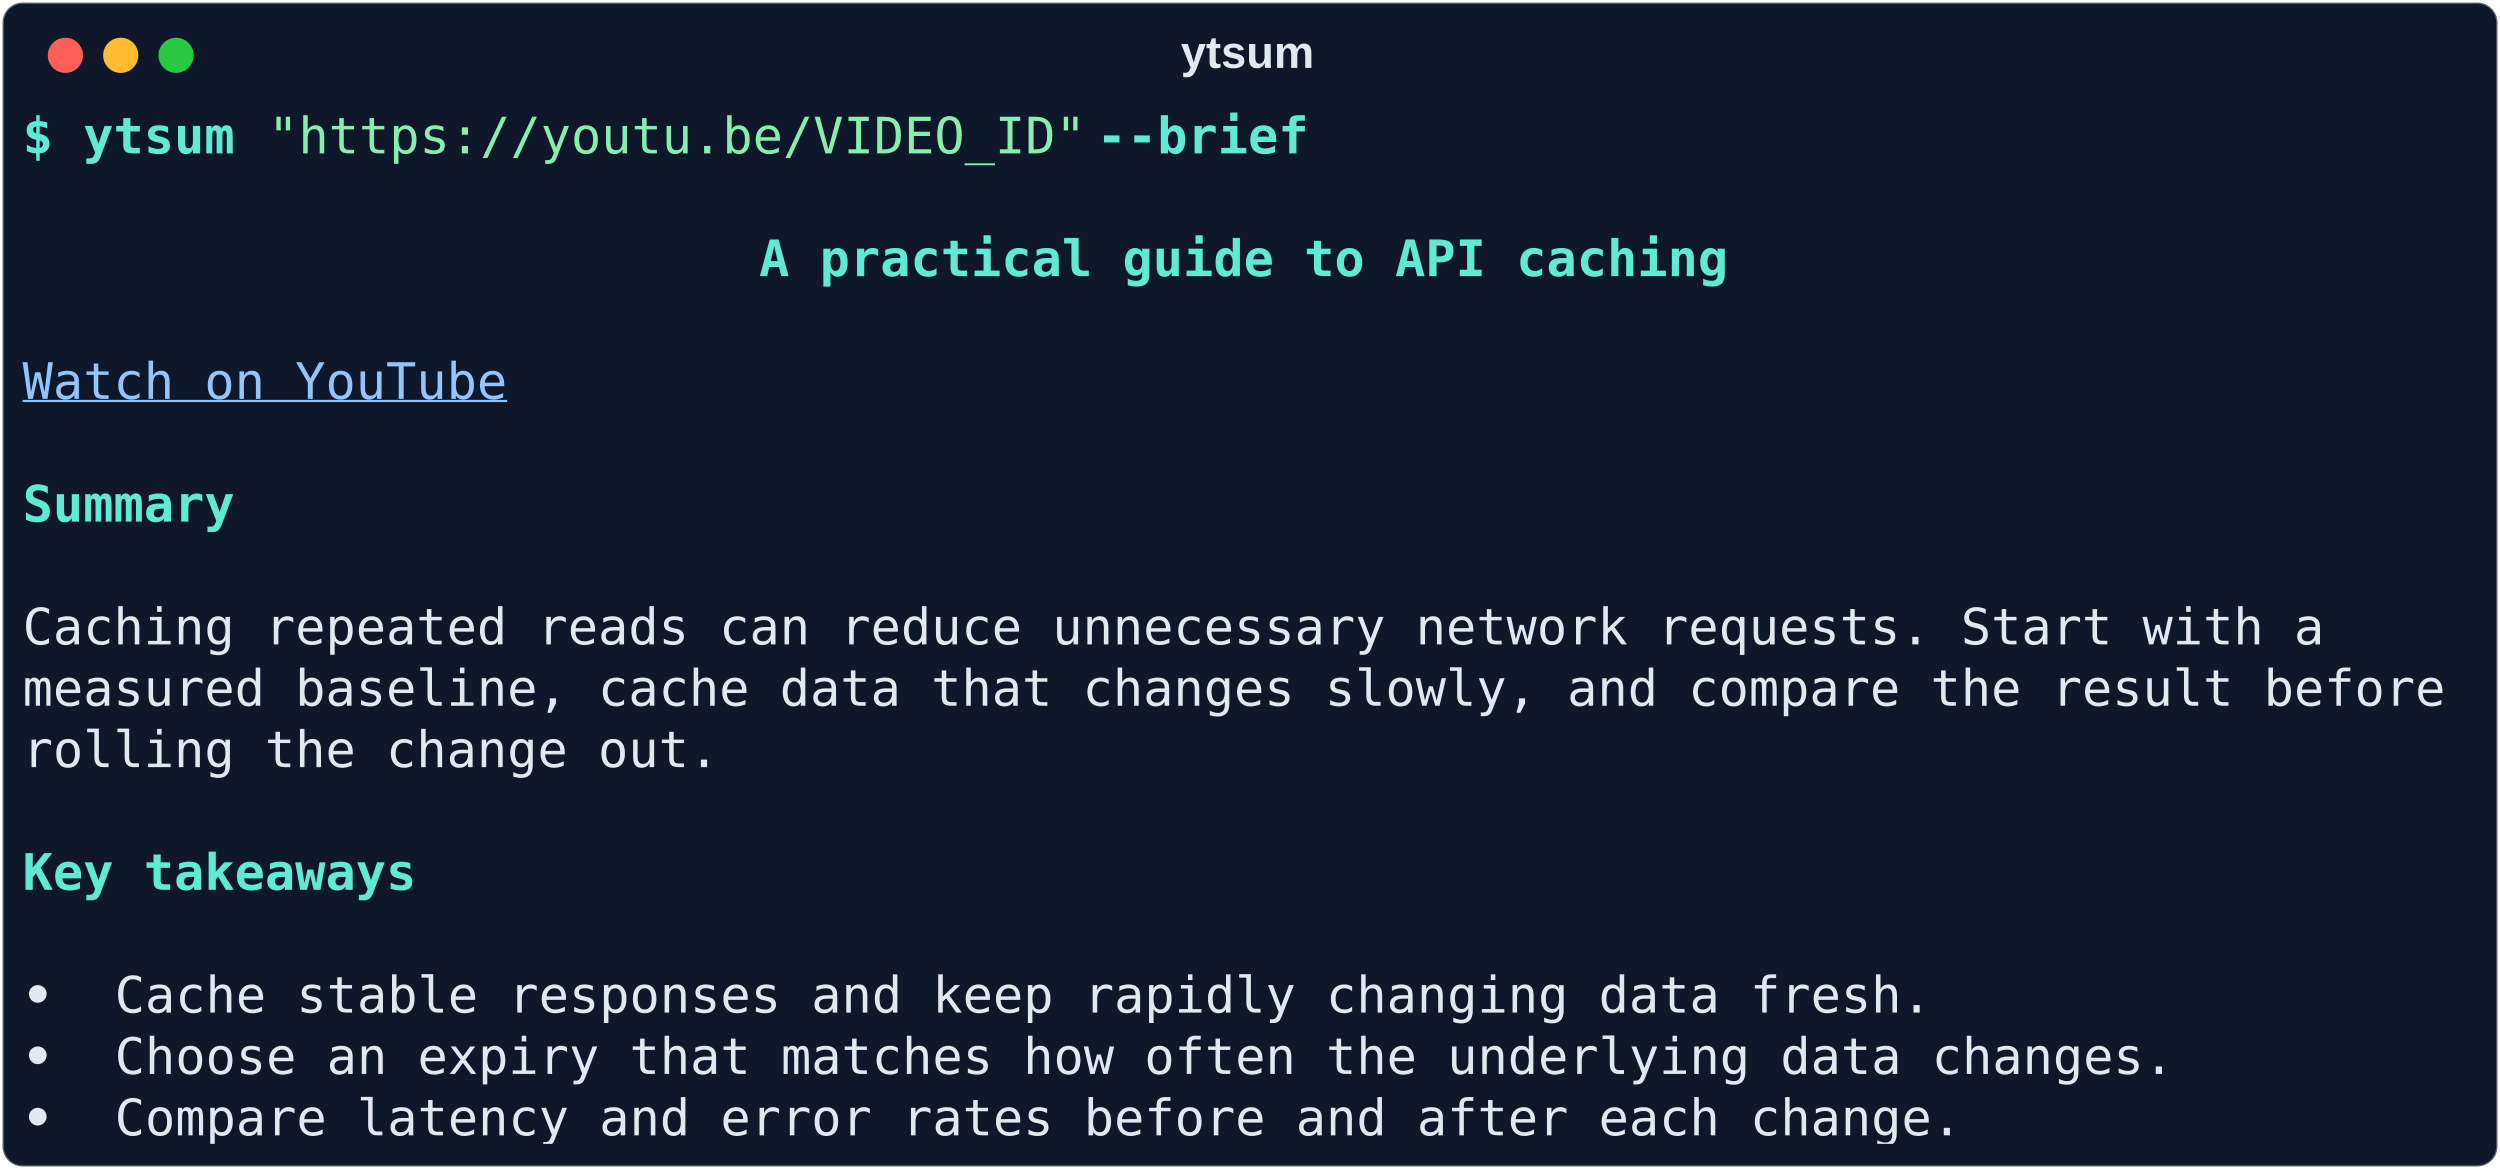
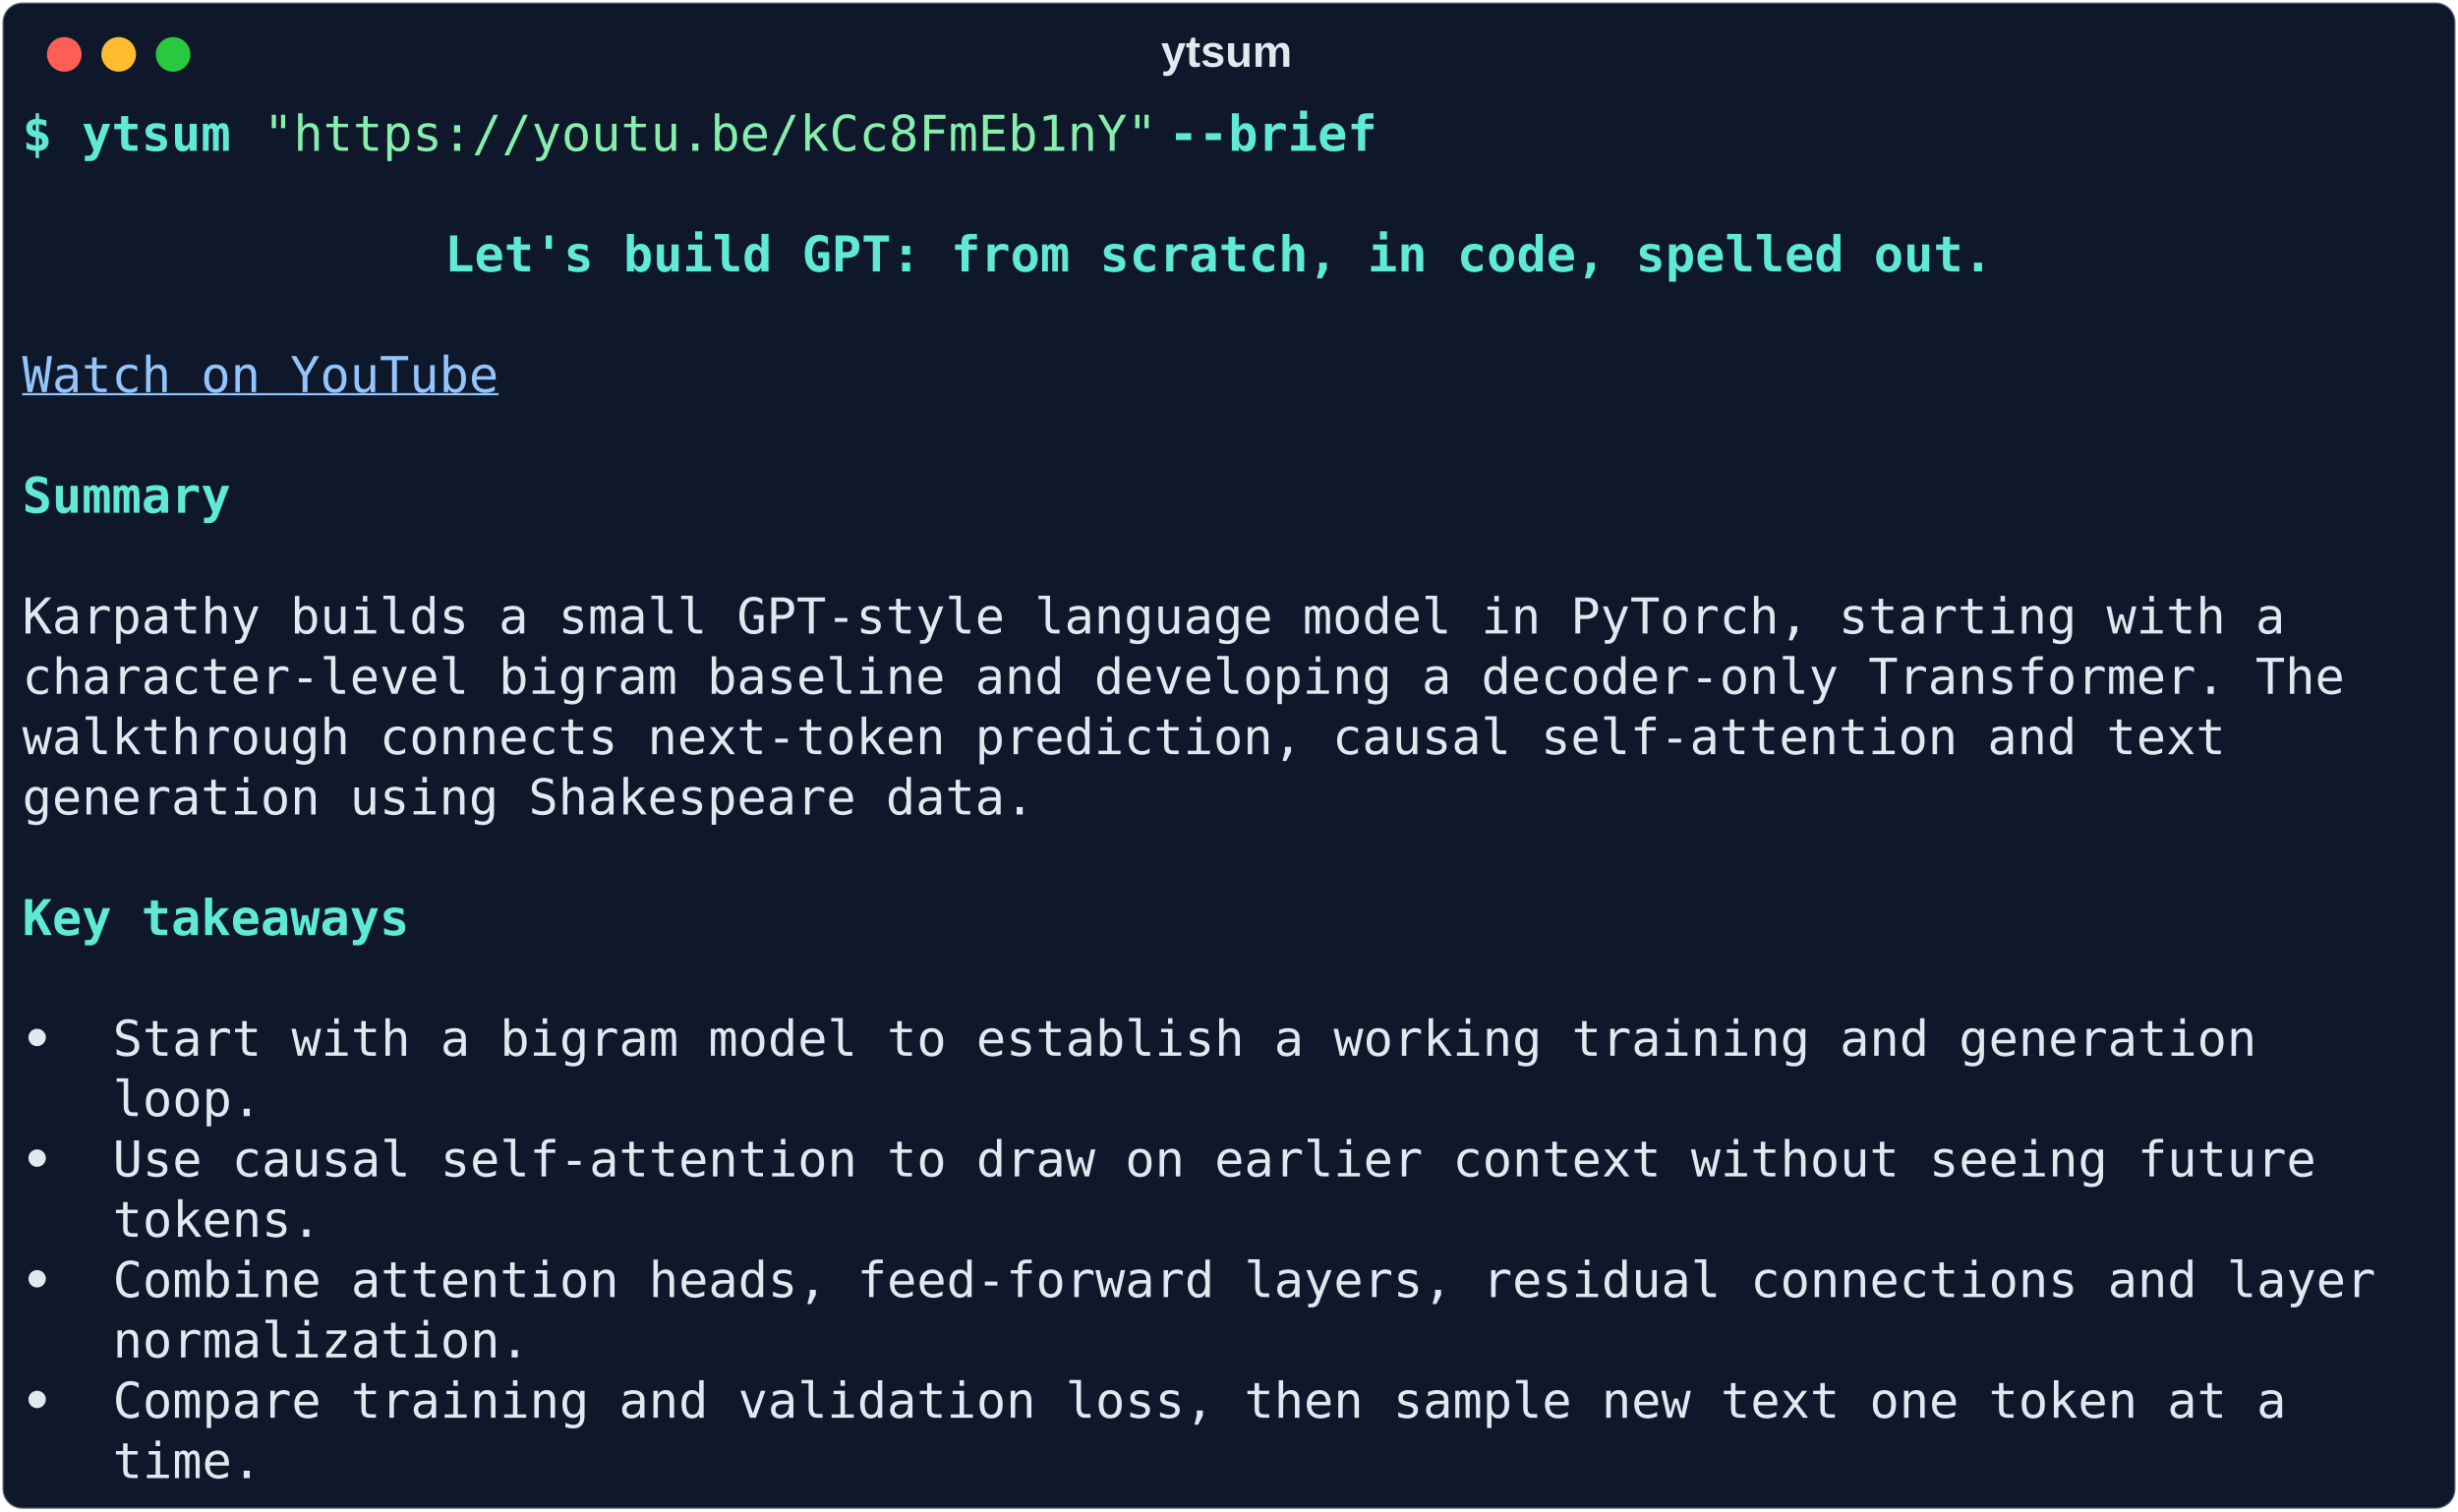
- <svg xmlns="http://www.w3.org/2000/svg" class="rich-terminal" viewBox="0 0 994 464.8">
+ <svg xmlns="http://www.w3.org/2000/svg" class="rich-terminal" viewBox="0 0 994 611.2">
  <style>

    @font-face {
        font-family: "Fira Code";
        src: local("FiraCode-Regular"),
                url("https://cdnjs.cloudflare.com/ajax/libs/firacode/6.2.0/woff2/FiraCode-Regular.woff2") format("woff2"),
                url("https://cdnjs.cloudflare.com/ajax/libs/firacode/6.2.0/woff/FiraCode-Regular.woff") format("woff");
        font-style: normal;
        font-weight: 400;
    }
    @font-face {
        font-family: "Fira Code";
        src: local("FiraCode-Bold"),
                url("https://cdnjs.cloudflare.com/ajax/libs/firacode/6.2.0/woff2/FiraCode-Bold.woff2") format("woff2"),
                url("https://cdnjs.cloudflare.com/ajax/libs/firacode/6.2.0/woff/FiraCode-Bold.woff") format("woff");
        font-style: bold;
        font-weight: 700;
    }

    .ytsum-preview-matrix {
        font-family: Fira Code, monospace;
        font-size: 20px;
        line-height: 24.4px;
        font-variant-east-asian: full-width;
    }

    .ytsum-preview-title {
        font-size: 18px;
        font-weight: bold;
        font-family: arial;
    }

    .ytsum-preview-r1 { fill: #5eead4;font-weight: bold }
.ytsum-preview-r2 { fill: #86efac }
.ytsum-preview-r3 { fill: #e2e8f0 }
.ytsum-preview-r4 { fill: #93c5fd;text-decoration: underline; }
.ytsum-preview-r5 { fill: #e2e8f0;font-weight: bold }
    </style>
  <defs>
    <clipPath id="ytsum-preview-clip-terminal">
-       <rect x="0" y="0" width="975.0" height="413.8" />
+       <rect x="0" y="0" width="975.0" height="560.2" />
    </clipPath>
    <clipPath id="ytsum-preview-line-0">
      <rect x="0" y="1.5" width="976" height="24.65" />
    </clipPath>
    <clipPath id="ytsum-preview-line-1">
      <rect x="0" y="25.9" width="976" height="24.65" />
    </clipPath>
    <clipPath id="ytsum-preview-line-2">
      <rect x="0" y="50.3" width="976" height="24.65" />
    </clipPath>
    <clipPath id="ytsum-preview-line-3">
      <rect x="0" y="74.7" width="976" height="24.65" />
    </clipPath>
    <clipPath id="ytsum-preview-line-4">
      <rect x="0" y="99.1" width="976" height="24.65" />
    </clipPath>
    <clipPath id="ytsum-preview-line-5">
      <rect x="0" y="123.5" width="976" height="24.65" />
    </clipPath>
    <clipPath id="ytsum-preview-line-6">
      <rect x="0" y="147.9" width="976" height="24.65" />
    </clipPath>
    <clipPath id="ytsum-preview-line-7">
      <rect x="0" y="172.3" width="976" height="24.65" />
    </clipPath>
    <clipPath id="ytsum-preview-line-8">
      <rect x="0" y="196.7" width="976" height="24.65" />
    </clipPath>
    <clipPath id="ytsum-preview-line-9">
      <rect x="0" y="221.1" width="976" height="24.65" />
    </clipPath>
    <clipPath id="ytsum-preview-line-10">
      <rect x="0" y="245.5" width="976" height="24.65" />
    </clipPath>
    <clipPath id="ytsum-preview-line-11">
      <rect x="0" y="269.9" width="976" height="24.65" />
    </clipPath>
    <clipPath id="ytsum-preview-line-12">
      <rect x="0" y="294.3" width="976" height="24.65" />
    </clipPath>
    <clipPath id="ytsum-preview-line-13">
      <rect x="0" y="318.7" width="976" height="24.65" />
    </clipPath>
    <clipPath id="ytsum-preview-line-14">
      <rect x="0" y="343.1" width="976" height="24.65" />
    </clipPath>
    <clipPath id="ytsum-preview-line-15">
      <rect x="0" y="367.5" width="976" height="24.65" />
    </clipPath>
+     <clipPath id="ytsum-preview-line-16">
+       <rect x="0" y="391.9" width="976" height="24.65" />
+     </clipPath>
+     <clipPath id="ytsum-preview-line-17">
+       <rect x="0" y="416.3" width="976" height="24.65" />
+     </clipPath>
+     <clipPath id="ytsum-preview-line-18">
+       <rect x="0" y="440.7" width="976" height="24.65" />
+     </clipPath>
+     <clipPath id="ytsum-preview-line-19">
+       <rect x="0" y="465.1" width="976" height="24.65" />
+     </clipPath>
+     <clipPath id="ytsum-preview-line-20">
+       <rect x="0" y="489.5" width="976" height="24.65" />
+     </clipPath>
+     <clipPath id="ytsum-preview-line-21">
+       <rect x="0" y="513.9" width="976" height="24.65" />
+     </clipPath>
  </defs>
-   <rect fill="#0f172a" stroke="rgba(255,255,255,0.35)" stroke-width="1" x="1" y="1" width="992" height="462.8" rx="8" />
+   <rect fill="#0f172a" stroke="rgba(255,255,255,0.35)" stroke-width="1" x="1" y="1" width="992" height="609.2" rx="8" />
  <text class="ytsum-preview-title" fill="#e2e8f0" text-anchor="middle" x="496" y="27">ytsum</text>
  <g transform="translate(26,22)">
    <circle cx="0" cy="0" r="7" fill="#ff5f57" />
    <circle cx="22" cy="0" r="7" fill="#febc2e" />
    <circle cx="44" cy="0" r="7" fill="#28c840" />
  </g>
  <g transform="translate(9, 41)" clip-path="url(#ytsum-preview-clip-terminal)">
    <g class="ytsum-preview-matrix">
      <text class="ytsum-preview-r1" x="0" y="20" textLength="97.6" clip-path="url(#ytsum-preview-line-0)">$ ytsum </text>
-       <text class="ytsum-preview-r2" x="97.6" y="20" textLength="329.4" clip-path="url(#ytsum-preview-line-0)">"https://youtu.be/VIDEO_ID"</text>
-       <text class="ytsum-preview-r1" x="427" y="20" textLength="97.6" clip-path="url(#ytsum-preview-line-0)"> --brief</text>
+       <text class="ytsum-preview-r2" x="97.6" y="20" textLength="366" clip-path="url(#ytsum-preview-line-0)">"https://youtu.be/kCc8FmEb1nY"</text>
+       <text class="ytsum-preview-r1" x="463.6" y="20" textLength="97.6" clip-path="url(#ytsum-preview-line-0)"> --brief</text>
      <text class="ytsum-preview-r3" x="976" y="20" textLength="12.2" clip-path="url(#ytsum-preview-line-0)">
</text>
      <text class="ytsum-preview-r3" x="976" y="44.4" textLength="12.2" clip-path="url(#ytsum-preview-line-1)">
</text>
-       <text class="ytsum-preview-r1" x="292.8" y="68.8" textLength="390.4" clip-path="url(#ytsum-preview-line-2)">A practical guide to API caching</text>
+       <text class="ytsum-preview-r1" x="170.8" y="68.8" textLength="634.4" clip-path="url(#ytsum-preview-line-2)">Let's build GPT: from scratch, in code, spelled out.</text>
      <text class="ytsum-preview-r3" x="976" y="68.8" textLength="12.2" clip-path="url(#ytsum-preview-line-2)">
</text>
      <text class="ytsum-preview-r3" x="976" y="93.2" textLength="12.2" clip-path="url(#ytsum-preview-line-3)">
</text>
      <text class="ytsum-preview-r4" x="0" y="117.6" textLength="195.2" clip-path="url(#ytsum-preview-line-4)">Watch on YouTube</text>
      <text class="ytsum-preview-r3" x="976" y="117.6" textLength="12.2" clip-path="url(#ytsum-preview-line-4)">
</text>
      <text class="ytsum-preview-r3" x="976" y="142" textLength="12.2" clip-path="url(#ytsum-preview-line-5)">
</text>
      <text class="ytsum-preview-r1" x="0" y="166.4" textLength="85.4" clip-path="url(#ytsum-preview-line-6)">Summary</text>
      <text class="ytsum-preview-r3" x="976" y="166.4" textLength="12.2" clip-path="url(#ytsum-preview-line-6)">
</text>
      <text class="ytsum-preview-r3" x="976" y="190.8" textLength="12.2" clip-path="url(#ytsum-preview-line-7)">
</text>
-       <text class="ytsum-preview-r3" x="0" y="215.2" textLength="976" clip-path="url(#ytsum-preview-line-8)">Caching repeated reads can reduce unnecessary network requests. Start with a    </text>
+       <text class="ytsum-preview-r3" x="0" y="215.2" textLength="976" clip-path="url(#ytsum-preview-line-8)">Karpathy builds a small GPT-style language model in PyTorch, starting with a    </text>
      <text class="ytsum-preview-r3" x="976" y="215.2" textLength="12.2" clip-path="url(#ytsum-preview-line-8)">
</text>
-       <text class="ytsum-preview-r3" x="0" y="239.6" textLength="976" clip-path="url(#ytsum-preview-line-9)">measured baseline, cache data that changes slowly, and compare the result before</text>
+       <text class="ytsum-preview-r3" x="0" y="239.6" textLength="976" clip-path="url(#ytsum-preview-line-9)">character-level bigram baseline and developing a decoder-only Transformer. The  </text>
      <text class="ytsum-preview-r3" x="976" y="239.6" textLength="12.2" clip-path="url(#ytsum-preview-line-9)">
</text>
-       <text class="ytsum-preview-r3" x="0" y="264" textLength="976" clip-path="url(#ytsum-preview-line-10)">rolling the change out.                                                         </text>
+       <text class="ytsum-preview-r3" x="0" y="264" textLength="976" clip-path="url(#ytsum-preview-line-10)">walkthrough connects next-token prediction, causal self-attention and text      </text>
      <text class="ytsum-preview-r3" x="976" y="264" textLength="12.2" clip-path="url(#ytsum-preview-line-10)">
</text>
+       <text class="ytsum-preview-r3" x="0" y="288.4" textLength="976" clip-path="url(#ytsum-preview-line-11)">generation using Shakespeare data.                                              </text>
      <text class="ytsum-preview-r3" x="976" y="288.4" textLength="12.2" clip-path="url(#ytsum-preview-line-11)">
</text>
-       <text class="ytsum-preview-r1" x="0" y="312.8" textLength="158.6" clip-path="url(#ytsum-preview-line-12)">Key takeaways</text>
      <text class="ytsum-preview-r3" x="976" y="312.8" textLength="12.2" clip-path="url(#ytsum-preview-line-12)">
</text>
+       <text class="ytsum-preview-r1" x="0" y="337.2" textLength="158.6" clip-path="url(#ytsum-preview-line-13)">Key takeaways</text>
      <text class="ytsum-preview-r3" x="976" y="337.2" textLength="12.2" clip-path="url(#ytsum-preview-line-13)">
</text>
-       <text class="ytsum-preview-r5" x="0" y="361.6" textLength="36.6" clip-path="url(#ytsum-preview-line-14)"> • </text>
-       <text class="ytsum-preview-r3" x="36.6" y="361.6" textLength="939.4" clip-path="url(#ytsum-preview-line-14)">Cache stable responses and keep rapidly changing data fresh.                 </text>
      <text class="ytsum-preview-r3" x="976" y="361.6" textLength="12.2" clip-path="url(#ytsum-preview-line-14)">
</text>
      <text class="ytsum-preview-r5" x="0" y="386" textLength="36.6" clip-path="url(#ytsum-preview-line-15)"> • </text>
-       <text class="ytsum-preview-r3" x="36.6" y="386" textLength="939.4" clip-path="url(#ytsum-preview-line-15)">Choose an expiry that matches how often the underlying data changes.         </text>
+       <text class="ytsum-preview-r3" x="36.6" y="386" textLength="939.4" clip-path="url(#ytsum-preview-line-15)">Start with a bigram model to establish a working training and generation     </text>
      <text class="ytsum-preview-r3" x="976" y="386" textLength="12.2" clip-path="url(#ytsum-preview-line-15)">
</text>
-       <text class="ytsum-preview-r5" x="0" y="410.4" textLength="36.6" clip-path="url(#ytsum-preview-line-16)"> • </text>
-       <text class="ytsum-preview-r3" x="36.6" y="410.4" textLength="939.4" clip-path="url(#ytsum-preview-line-16)">Compare latency and error rates before and after each change.                </text>
+       <text class="ytsum-preview-r3" x="36.6" y="410.4" textLength="939.4" clip-path="url(#ytsum-preview-line-16)">loop.                                                                        </text>
      <text class="ytsum-preview-r3" x="976" y="410.4" textLength="12.2" clip-path="url(#ytsum-preview-line-16)">
+ </text>
+       <text class="ytsum-preview-r5" x="0" y="434.8" textLength="36.6" clip-path="url(#ytsum-preview-line-17)"> • </text>
+       <text class="ytsum-preview-r3" x="36.6" y="434.8" textLength="939.4" clip-path="url(#ytsum-preview-line-17)">Use causal self-attention to draw on earlier context without seeing future   </text>
+       <text class="ytsum-preview-r3" x="976" y="434.8" textLength="12.2" clip-path="url(#ytsum-preview-line-17)">
+ </text>
+       <text class="ytsum-preview-r3" x="36.6" y="459.2" textLength="939.4" clip-path="url(#ytsum-preview-line-18)">tokens.                                                                      </text>
+       <text class="ytsum-preview-r3" x="976" y="459.2" textLength="12.2" clip-path="url(#ytsum-preview-line-18)">
+ </text>
+       <text class="ytsum-preview-r5" x="0" y="483.6" textLength="36.6" clip-path="url(#ytsum-preview-line-19)"> • </text>
+       <text class="ytsum-preview-r3" x="36.6" y="483.6" textLength="939.4" clip-path="url(#ytsum-preview-line-19)">Combine attention heads, feed-forward layers, residual connections and layer </text>
+       <text class="ytsum-preview-r3" x="976" y="483.6" textLength="12.2" clip-path="url(#ytsum-preview-line-19)">
+ </text>
+       <text class="ytsum-preview-r3" x="36.6" y="508" textLength="939.4" clip-path="url(#ytsum-preview-line-20)">normalization.                                                               </text>
+       <text class="ytsum-preview-r3" x="976" y="508" textLength="12.2" clip-path="url(#ytsum-preview-line-20)">
+ </text>
+       <text class="ytsum-preview-r5" x="0" y="532.4" textLength="36.6" clip-path="url(#ytsum-preview-line-21)"> • </text>
+       <text class="ytsum-preview-r3" x="36.6" y="532.4" textLength="939.4" clip-path="url(#ytsum-preview-line-21)">Compare training and validation loss, then sample new text one token at a    </text>
+       <text class="ytsum-preview-r3" x="976" y="532.4" textLength="12.2" clip-path="url(#ytsum-preview-line-21)">
+ </text>
+       <text class="ytsum-preview-r3" x="36.6" y="556.8" textLength="939.4" clip-path="url(#ytsum-preview-line-22)">time.                                                                        </text>
+       <text class="ytsum-preview-r3" x="976" y="556.8" textLength="12.2" clip-path="url(#ytsum-preview-line-22)">
</text>
    </g>
  </g>
</svg>
